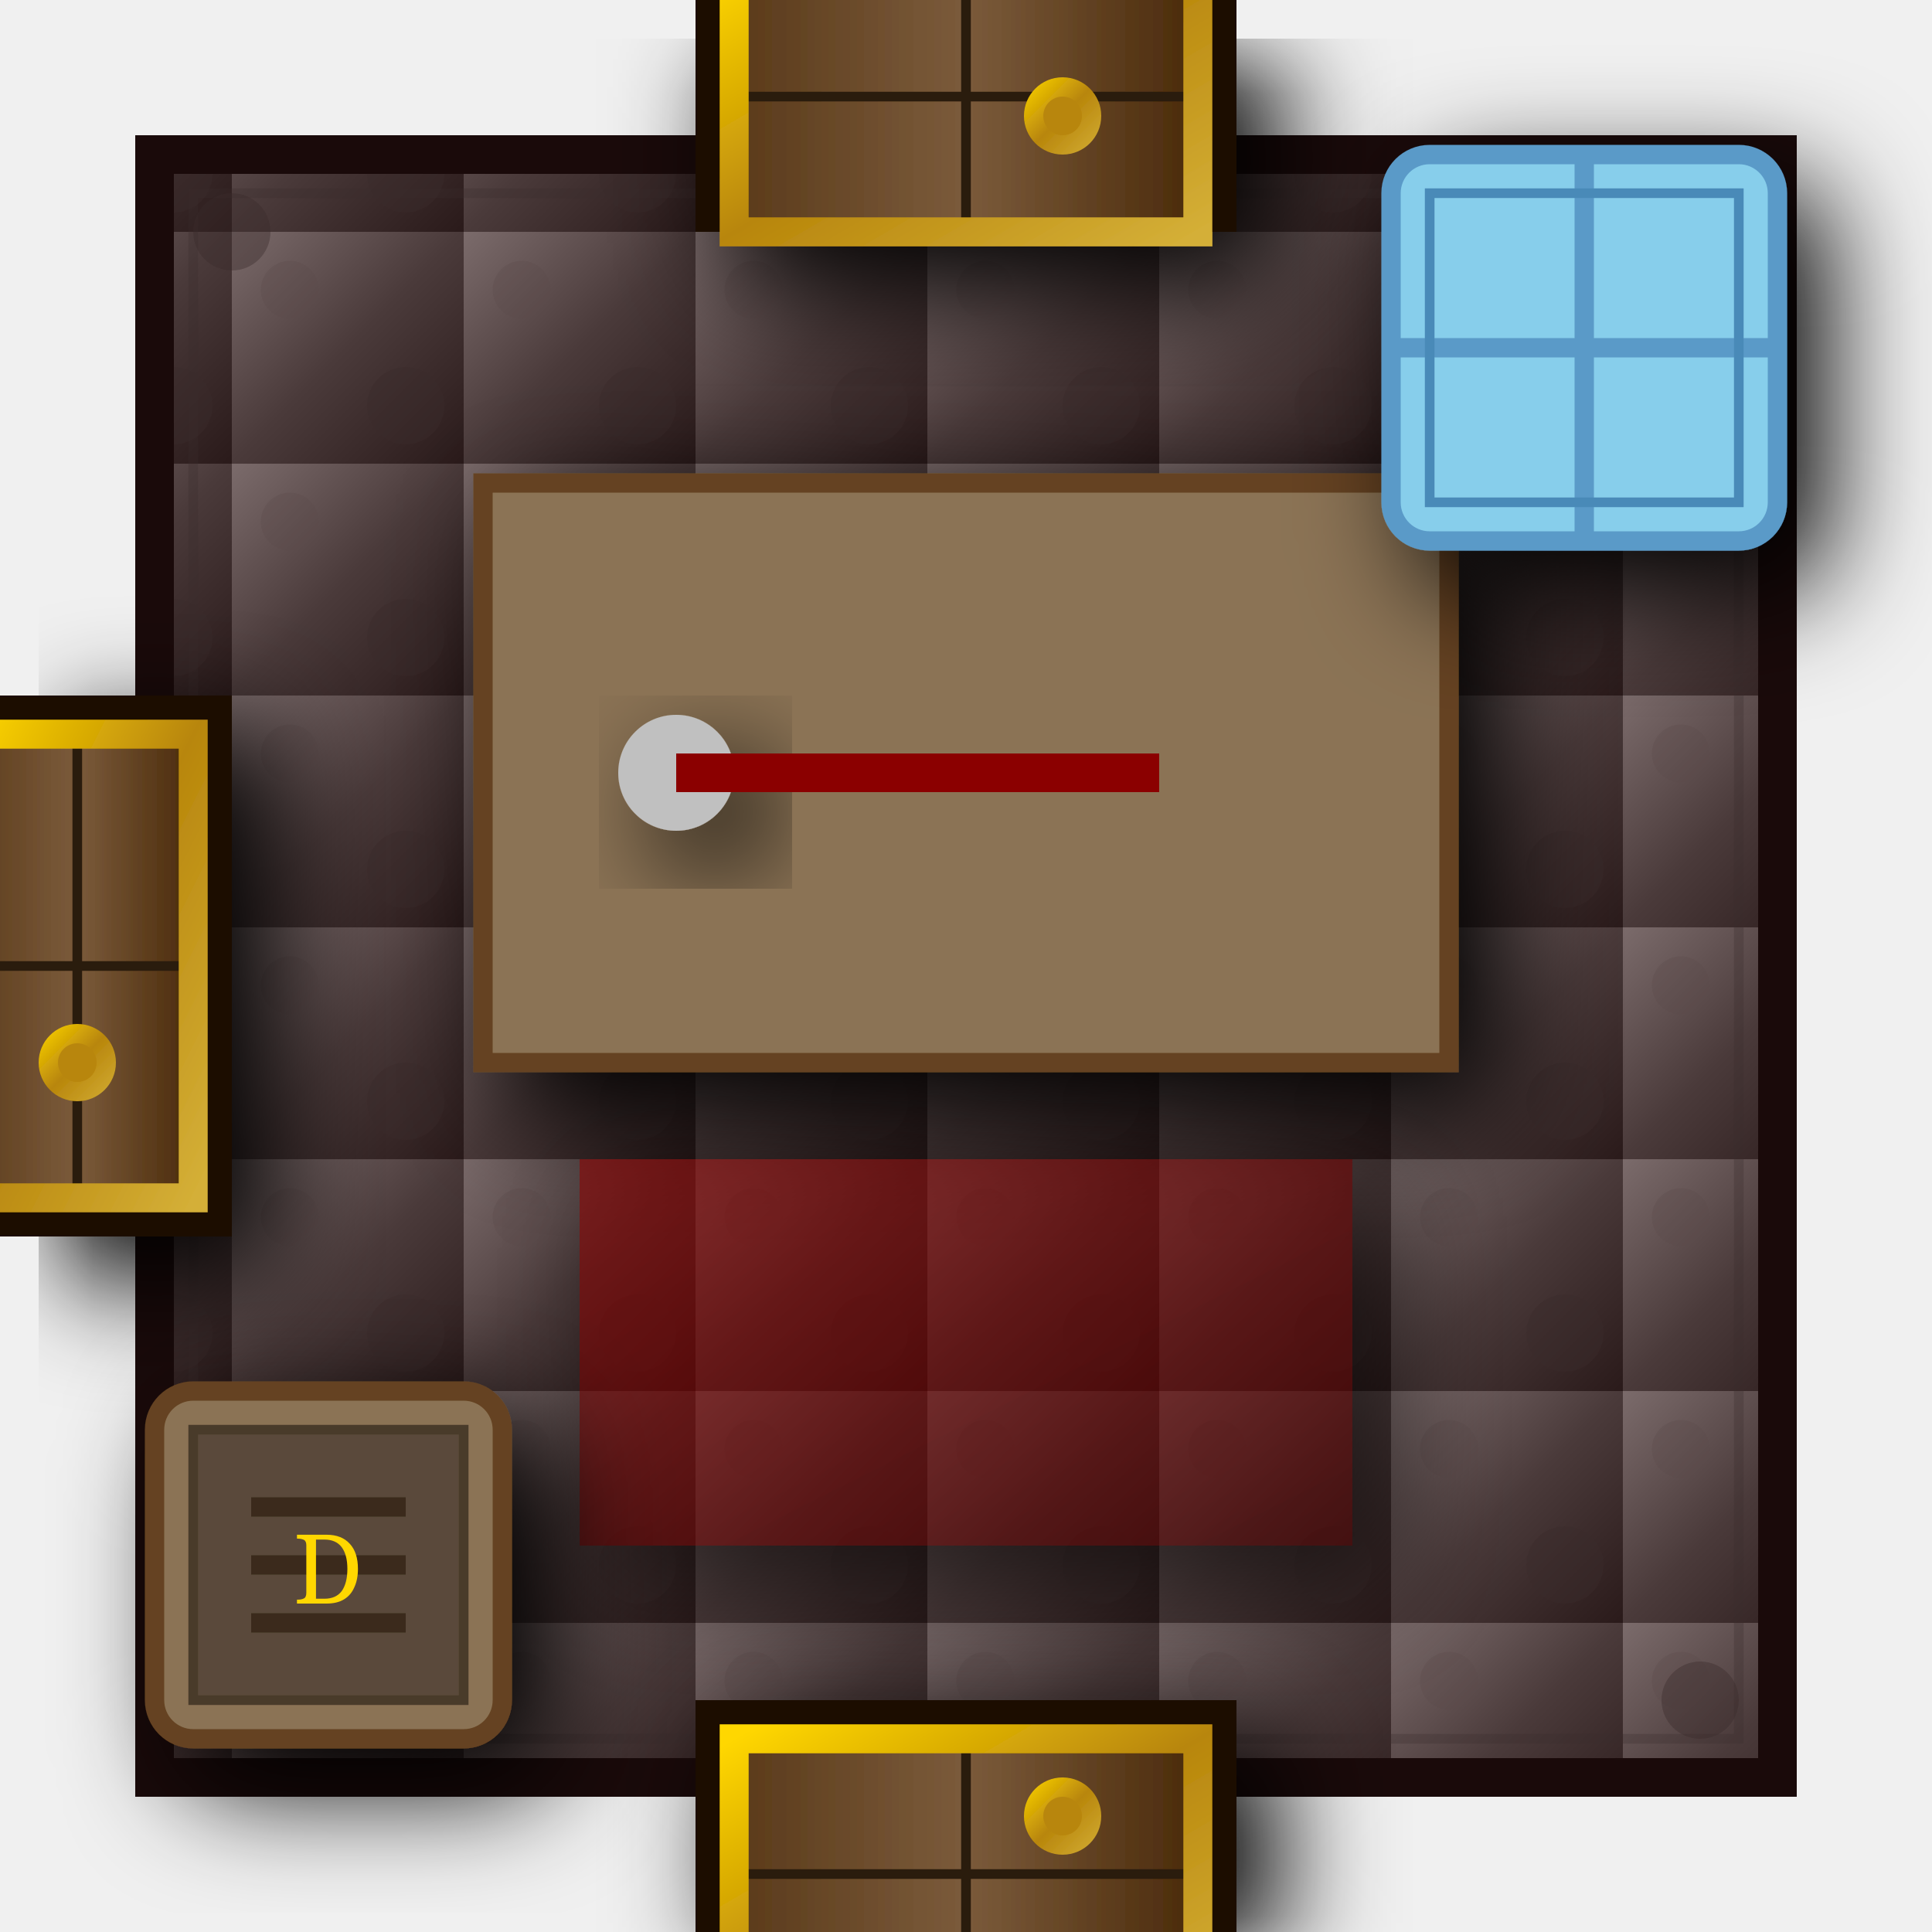
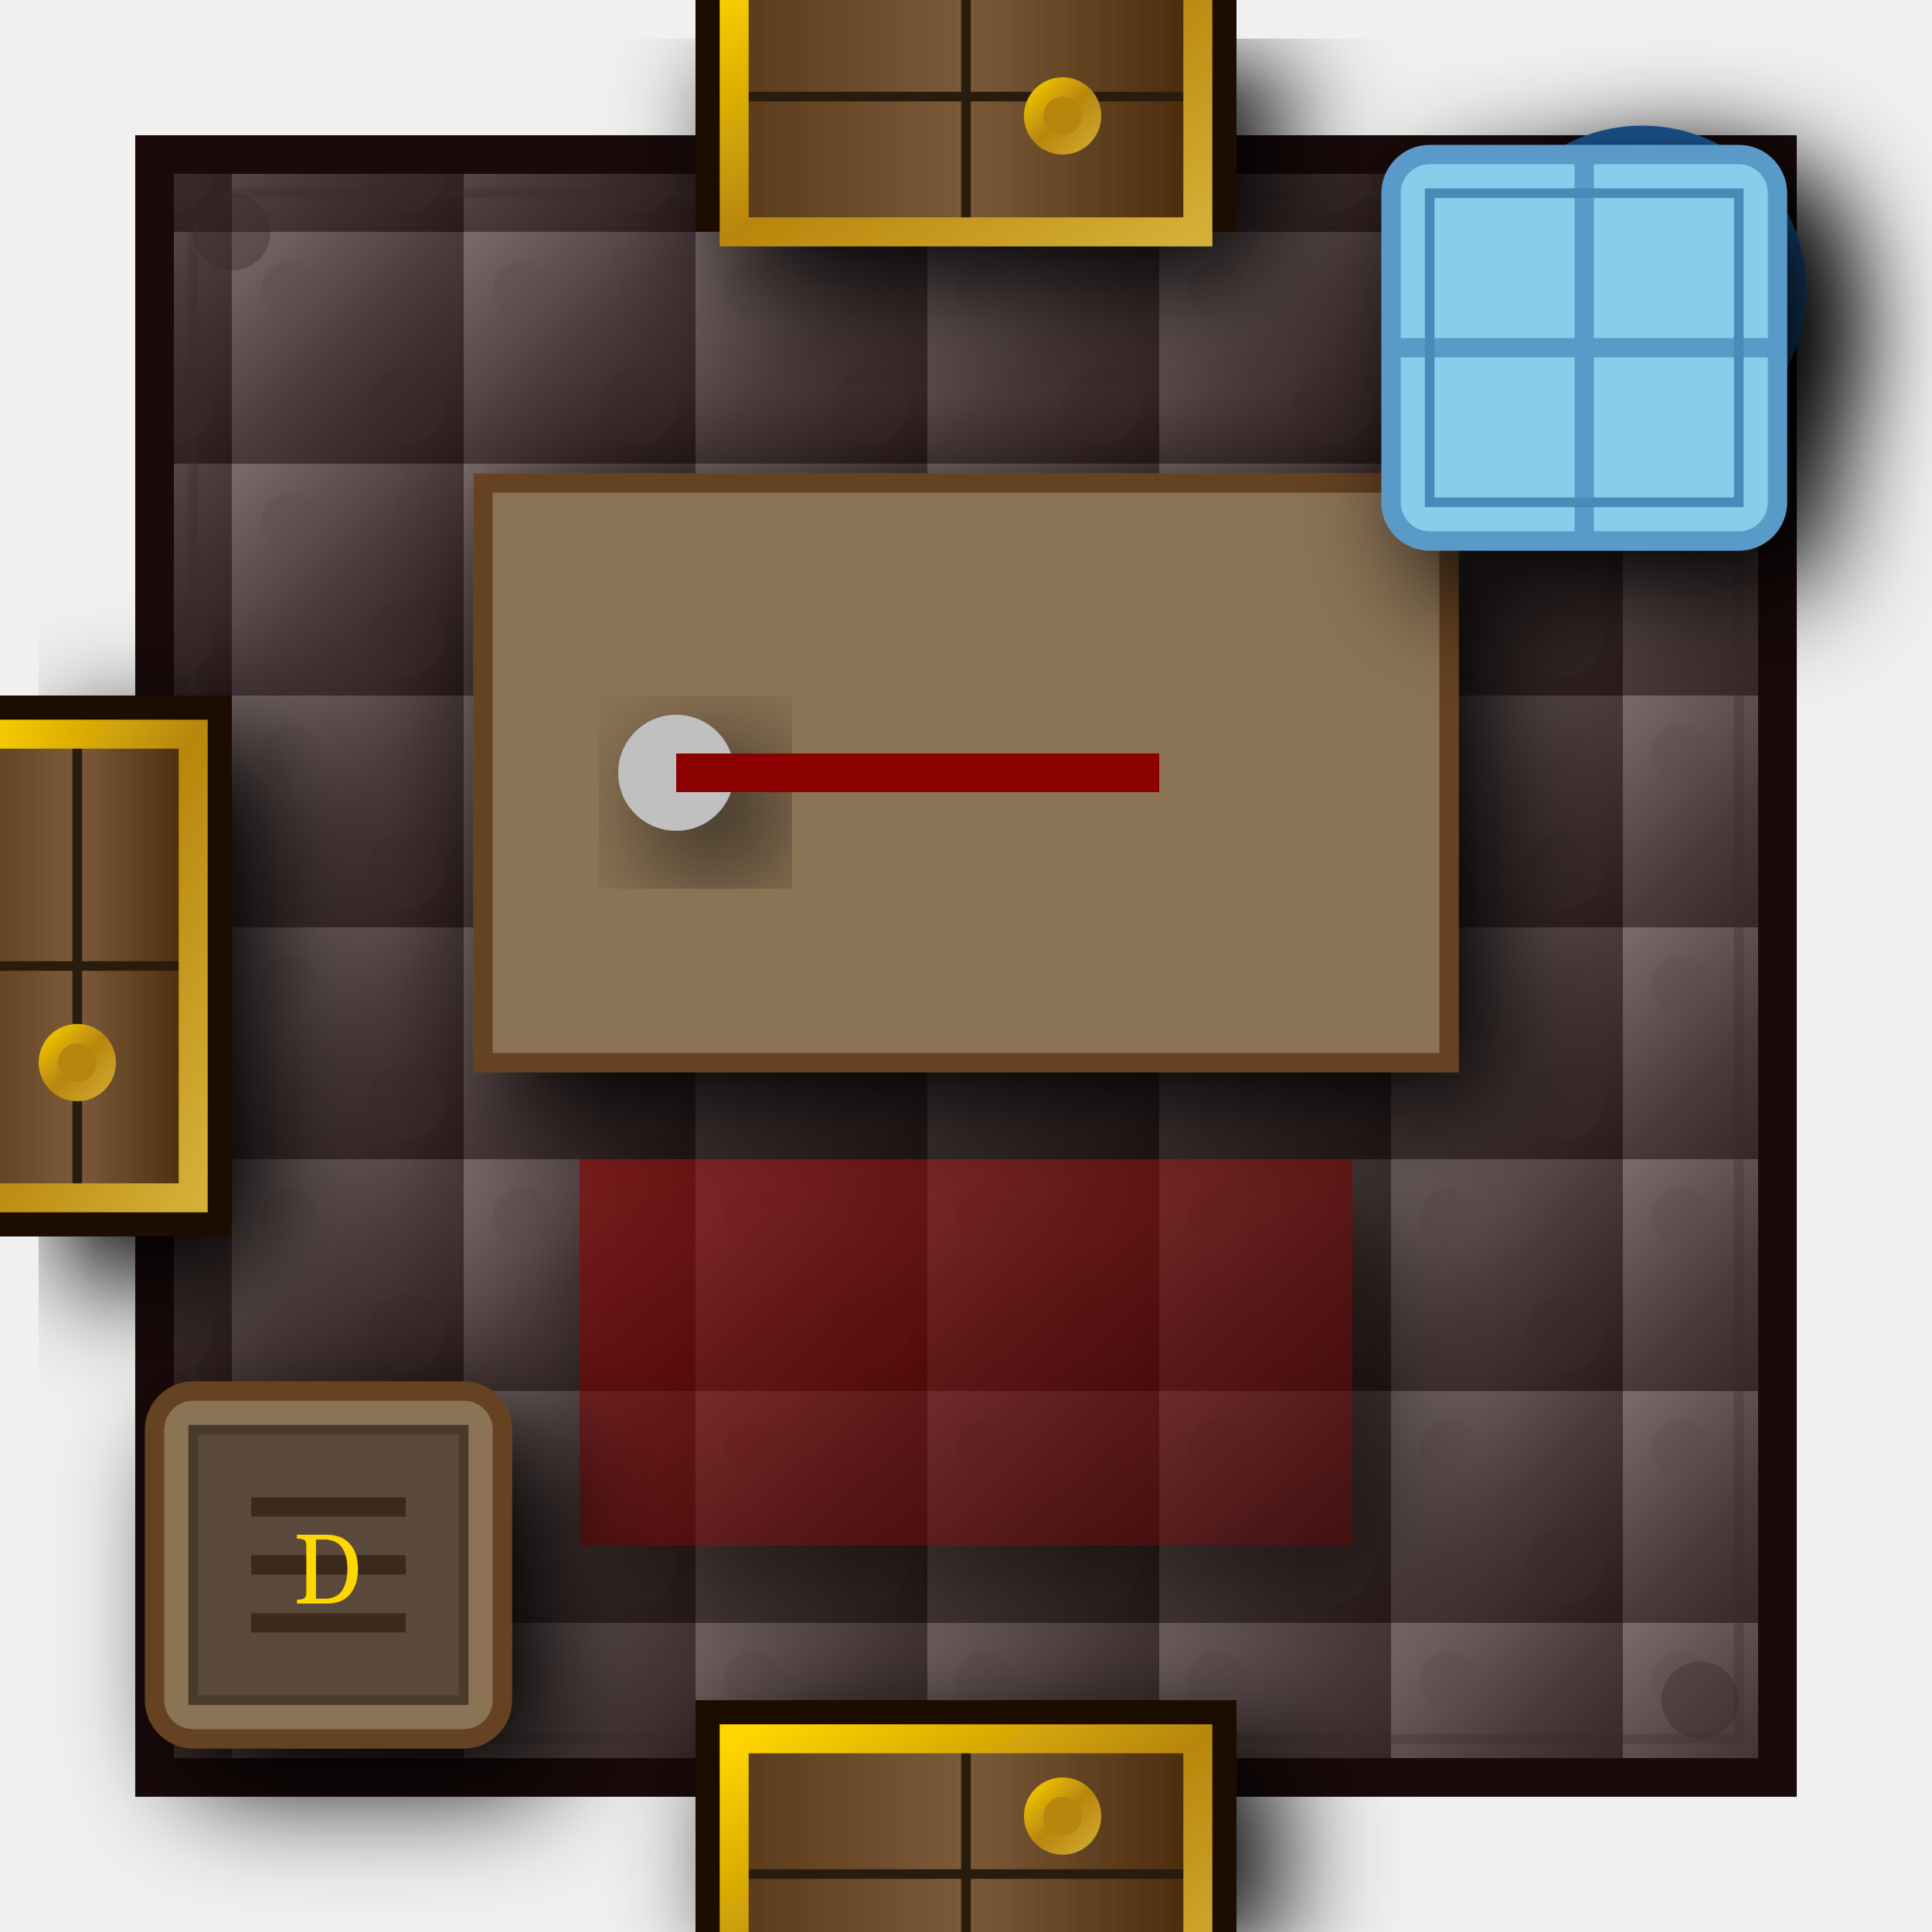
<svg xmlns="http://www.w3.org/2000/svg" viewBox="0 0 100 100" width="400" height="400">
  <defs>
    <linearGradient id="floorGrad" x1="0%" y1="0%" x2="100%" y2="100%">
      <stop offset="0%" style="stop-color:#7B6B6B" />
      <stop offset="50%" style="stop-color:#4A3A3A" />
      <stop offset="100%" style="stop-color:#2A1A1A" />
    </linearGradient>
    <pattern id="carpetPattern" x="0" y="0" width="12" height="12" patternUnits="userSpaceOnUse">
      <rect width="12" height="12" fill="url(#floorGrad)" />
      <circle cx="3" cy="3" r="1.5" fill="#5A4A4A" opacity="0.3" />
      <circle cx="9" cy="9" r="2" fill="#3A2A2A" opacity="0.4" />
    </pattern>
    <linearGradient id="doorWood" x1="0%" y1="0%" x2="100%" y2="0%">
      <stop offset="0%" style="stop-color:#5A3A1A" />
      <stop offset="50%" style="stop-color:#7B5B3B" />
      <stop offset="100%" style="stop-color:#4A2A0A" />
    </linearGradient>
    <linearGradient id="goldTrim" x1="0%" y1="0%" x2="100%" y2="100%">
      <stop offset="0%" style="stop-color:#FFD700" />
      <stop offset="50%" style="stop-color:#B8860B" />
      <stop offset="100%" style="stop-color:#D4AF37" />
    </linearGradient>
    <linearGradient id="fabricGrad" x1="0%" y1="0%" x2="100%" y2="100%">
      <stop offset="0%" style="stop-color:#8B0000" />
      <stop offset="100%" style="stop-color:#4A0000" />
    </linearGradient>
    <filter id="softShadow" x="-50%" y="-50%" width="200%" height="200%">
      <feGaussianBlur in="SourceAlpha" stdDeviation="3" result="blur" />
      <feOffset in="blur" dx="2" dy="2" result="offsetBlur" />
      <feComponentTransfer>
        <feFuncA type="linear" slope="0.4" />
      </feComponentTransfer>
      <feMerge>
        <feMergeNode in="offsetBlur" />
        <feMergeNode in="SourceGraphic" />
      </feMerge>
    </filter>
  </defs>
  <rect x="8" y="8" width="84" height="84" fill="url(#carpetPattern)" stroke="#1A0A0A" stroke-width="2" />
  <rect x="10" y="10" width="80" height="80" fill="none" stroke="#3A2A2A" stroke-width="0.5" opacity="0.3" />
  <g filter="url(#softShadow)">
    <rect x="36" y="-4" width="28" height="16" fill="#1A0A00" />
    <rect x="38" y="-2" width="24" height="14" fill="url(#doorWood)" />
    <line x1="50" y1="-2" x2="50" y2="12" stroke="#2A1A0A" stroke-width="0.5" />
    <line x1="38" y1="5" x2="62" y2="5" stroke="#2A1A0A" stroke-width="0.5" />
    <rect x="38" y="-2" width="24" height="14" fill="none" stroke="url(#goldTrim)" stroke-width="1.5" />
    <circle cx="55" cy="6" r="2" fill="url(#goldTrim)" />
    <circle cx="55" cy="6" r="1" fill="#B8860B" />
  </g>
  <g filter="url(#softShadow)">
    <rect x="36" y="88" width="28" height="16" fill="#1A0A00" />
    <rect x="38" y="90" width="24" height="14" fill="url(#doorWood)" />
    <line x1="50" y1="90" x2="50" y2="104" stroke="#2A1A0A" stroke-width="0.5" />
    <line x1="38" y1="97" x2="62" y2="97" stroke="#2A1A0A" stroke-width="0.5" />
    <rect x="38" y="90" width="24" height="14" fill="none" stroke="url(#goldTrim)" stroke-width="1.5" />
    <circle cx="55" cy="94" r="2" fill="url(#goldTrim)" />
    <circle cx="55" cy="94" r="1" fill="#B8860B" />
  </g>
  <g filter="url(#softShadow)">
    <rect x="-4" y="36" width="16" height="28" fill="#1A0A00" />
    <rect x="-2" y="38" width="12" height="24" fill="url(#doorWood)" />
    <line x1="-2" y1="50" x2="10" y2="50" stroke="#2A1A0A" stroke-width="0.5" />
    <line x1="4" y1="38" x2="4" y2="62" stroke="#2A1A0A" stroke-width="0.5" />
    <rect x="-2" y="38" width="12" height="24" fill="none" stroke="url(#goldTrim)" stroke-width="1.5" />
    <circle cx="4" cy="55" r="2" fill="url(#goldTrim)" />
    <circle cx="4" cy="55" r="1" fill="#B8860B" />
  </g>
  <rect x="25" y="25" width="50" height="30" fill="#8B7355" stroke="#654321" filter="url(#softShadow)" />
  <circle cx="35" cy="40" r="3" fill="#C0C0C0" filter="url(#softShadow)" />
  <line x1="35" y1="40" x2="60" y2="40" stroke="#8B0000" stroke-width="2" />
  <rect x="30" y="60" width="40" height="20" fill="url(#fabricGrad)" opacity="0.6" filter="url(#softShadow)" />
  <circle cx="12" cy="12" r="2" fill="#3A2A2A" opacity="0.4" />
  <circle cx="88" cy="12" r="2" fill="#3A2A2A" opacity="0.4" />
  <circle cx="12" cy="88" r="2" fill="#3A2A2A" opacity="0.4" />
  <circle cx="88" cy="88" r="2" fill="#3A2A2A" opacity="0.4" />
  <g filter="url(#softShadow)">
+     <circle cx="85" cy="15" r="8" fill="#3D7AB8" stroke="#1D5A98" stroke-width="1" />
+     <circle cx="85" cy="15" r="6" fill="#5A9AD8" opacity="0.5" />
+     <text x="85" y="19" text-anchor="middle" font-size="11" fill="#FFF" font-weight="bold" font-family="serif">I</text>
+   </g>
+   <g filter="url(#softShadow)">
    <rect x="72" y="8" width="20" height="20" fill="#87CEEB" stroke="#5A9AC8" stroke-width="1" rx="2" />
    <line x1="82" y1="8" x2="82" y2="28" stroke="#5A9AC8" stroke-width="1" />
    <line x1="72" y1="18" x2="92" y2="18" stroke="#5A9AC8" stroke-width="1" />
    <rect x="74" y="10" width="16" height="16" fill="none" stroke="#4A8AB8" stroke-width="0.5" />
  </g>
  <g filter="url(#softShadow)">
    <rect x="8" y="72" width="18" height="18" fill="#8B7355" stroke="#654321" stroke-width="1" rx="2" />
    <rect x="10" y="74" width="14" height="14" fill="#5A4A3A" stroke="#4A3A2A" stroke-width="0.5" />
    <line x1="13" y1="78" x2="21" y2="78" stroke="#3A2A1A" stroke-width="1" />
    <line x1="13" y1="81" x2="21" y2="81" stroke="#3A2A1A" stroke-width="1" />
    <line x1="13" y1="84" x2="21" y2="84" stroke="#3A2A1A" stroke-width="1" />
    <text x="17" y="83" text-anchor="middle" font-size="5" fill="#FFD700" font-family="serif">D</text>
  </g>
</svg>
